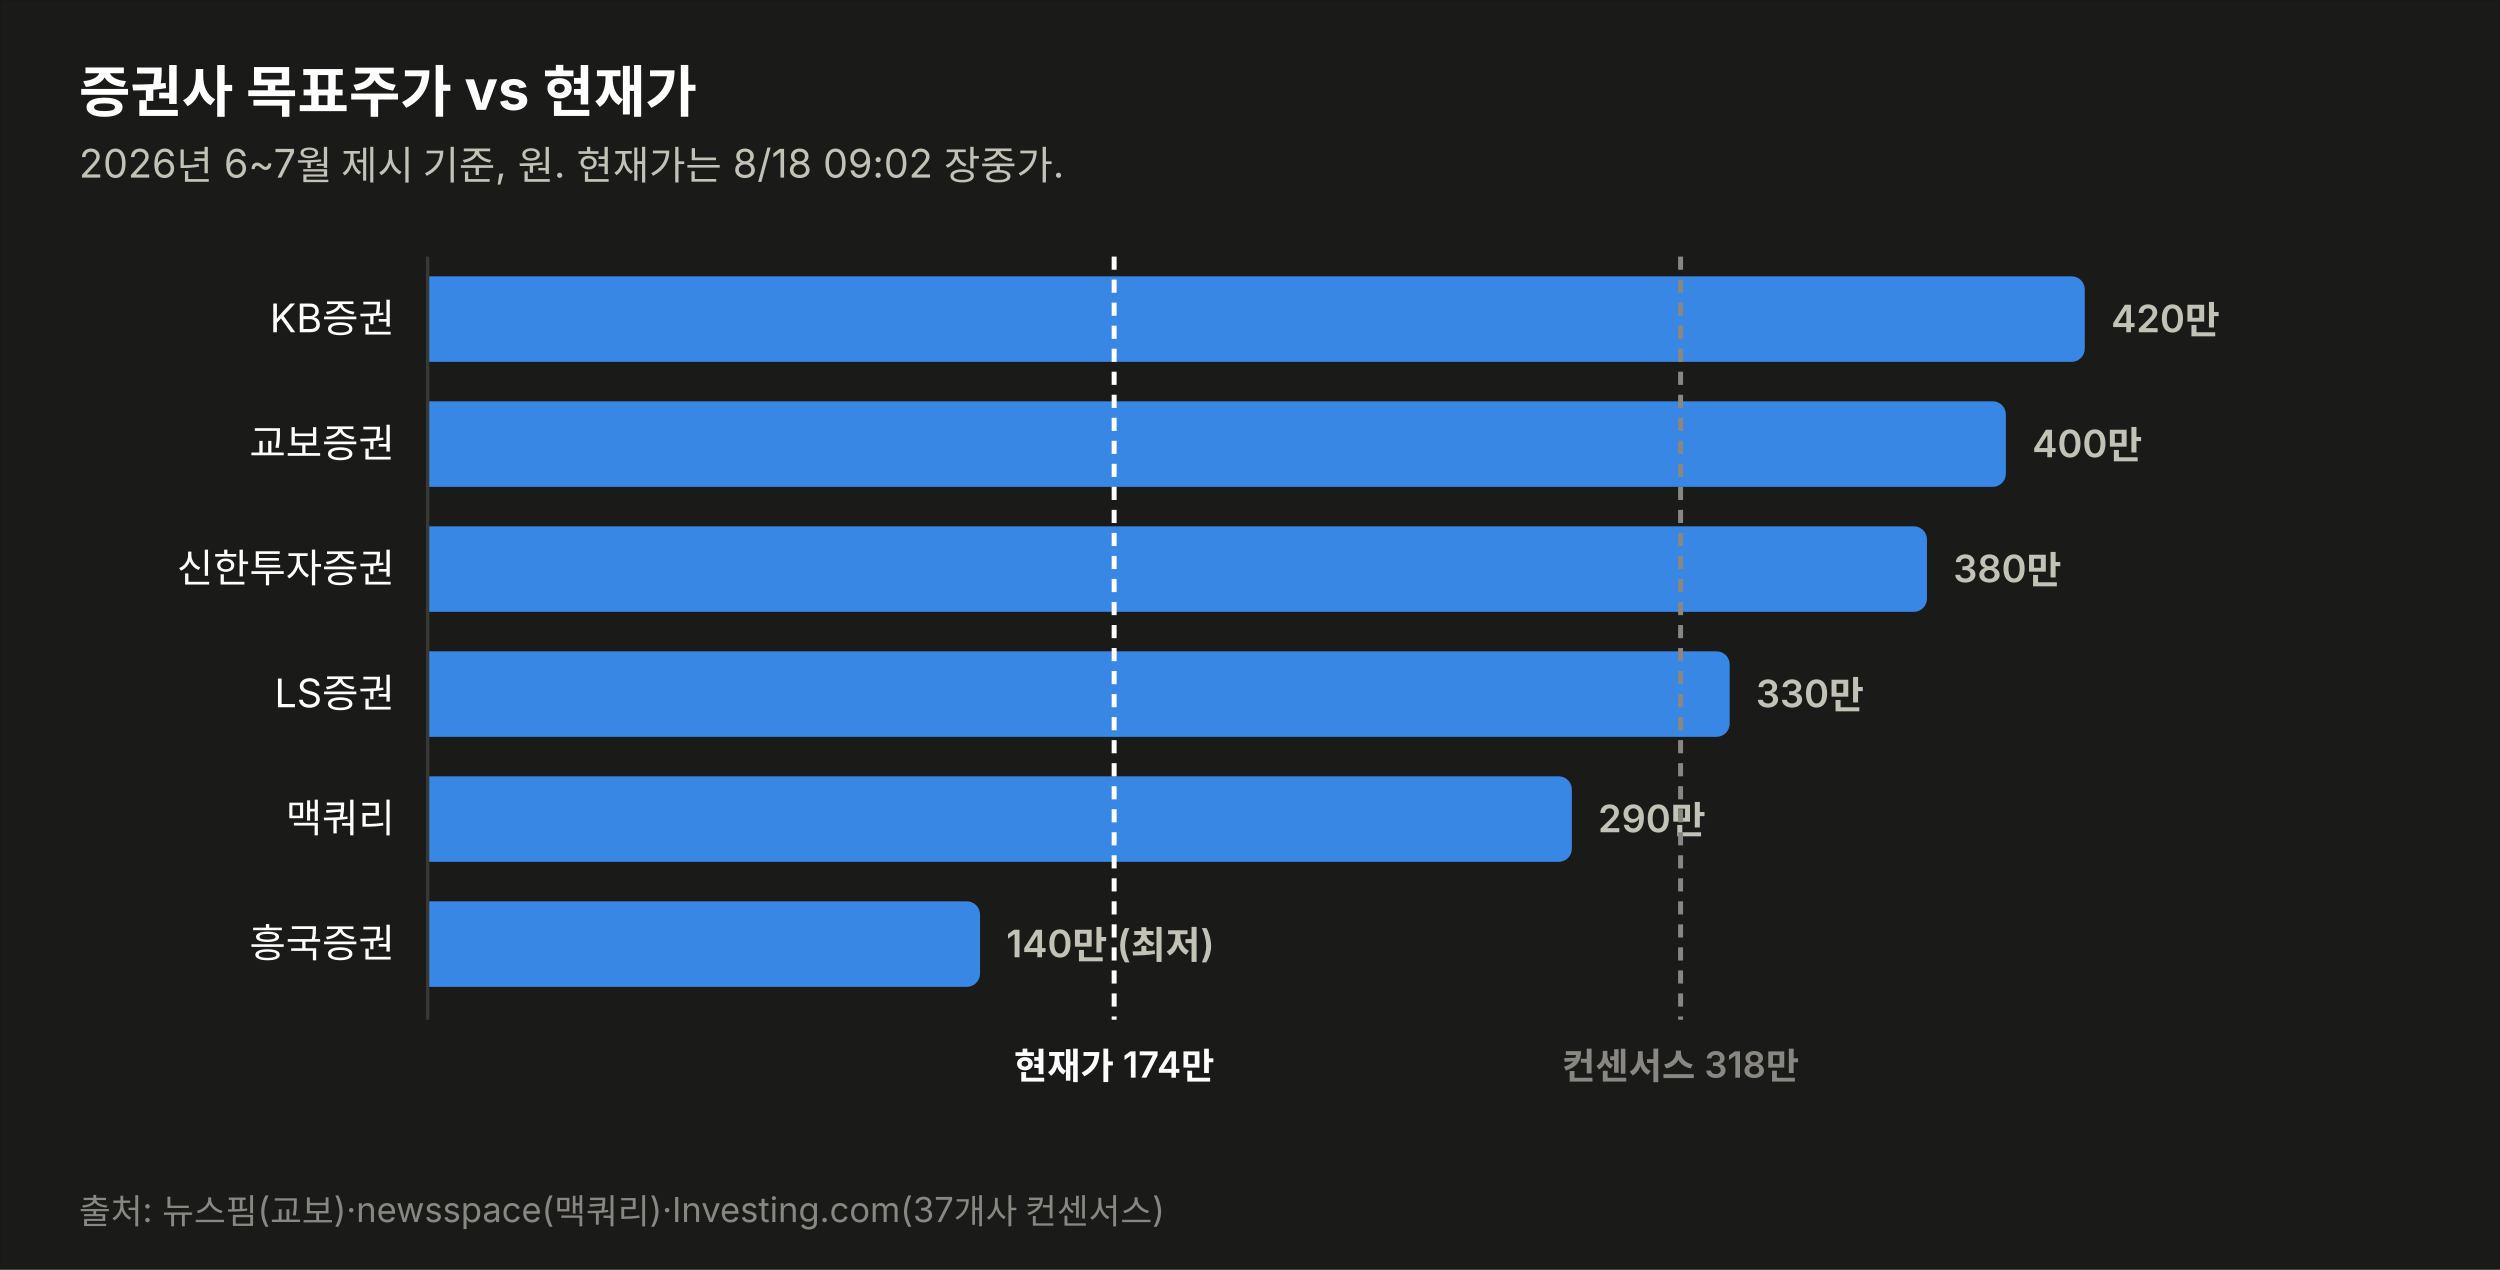
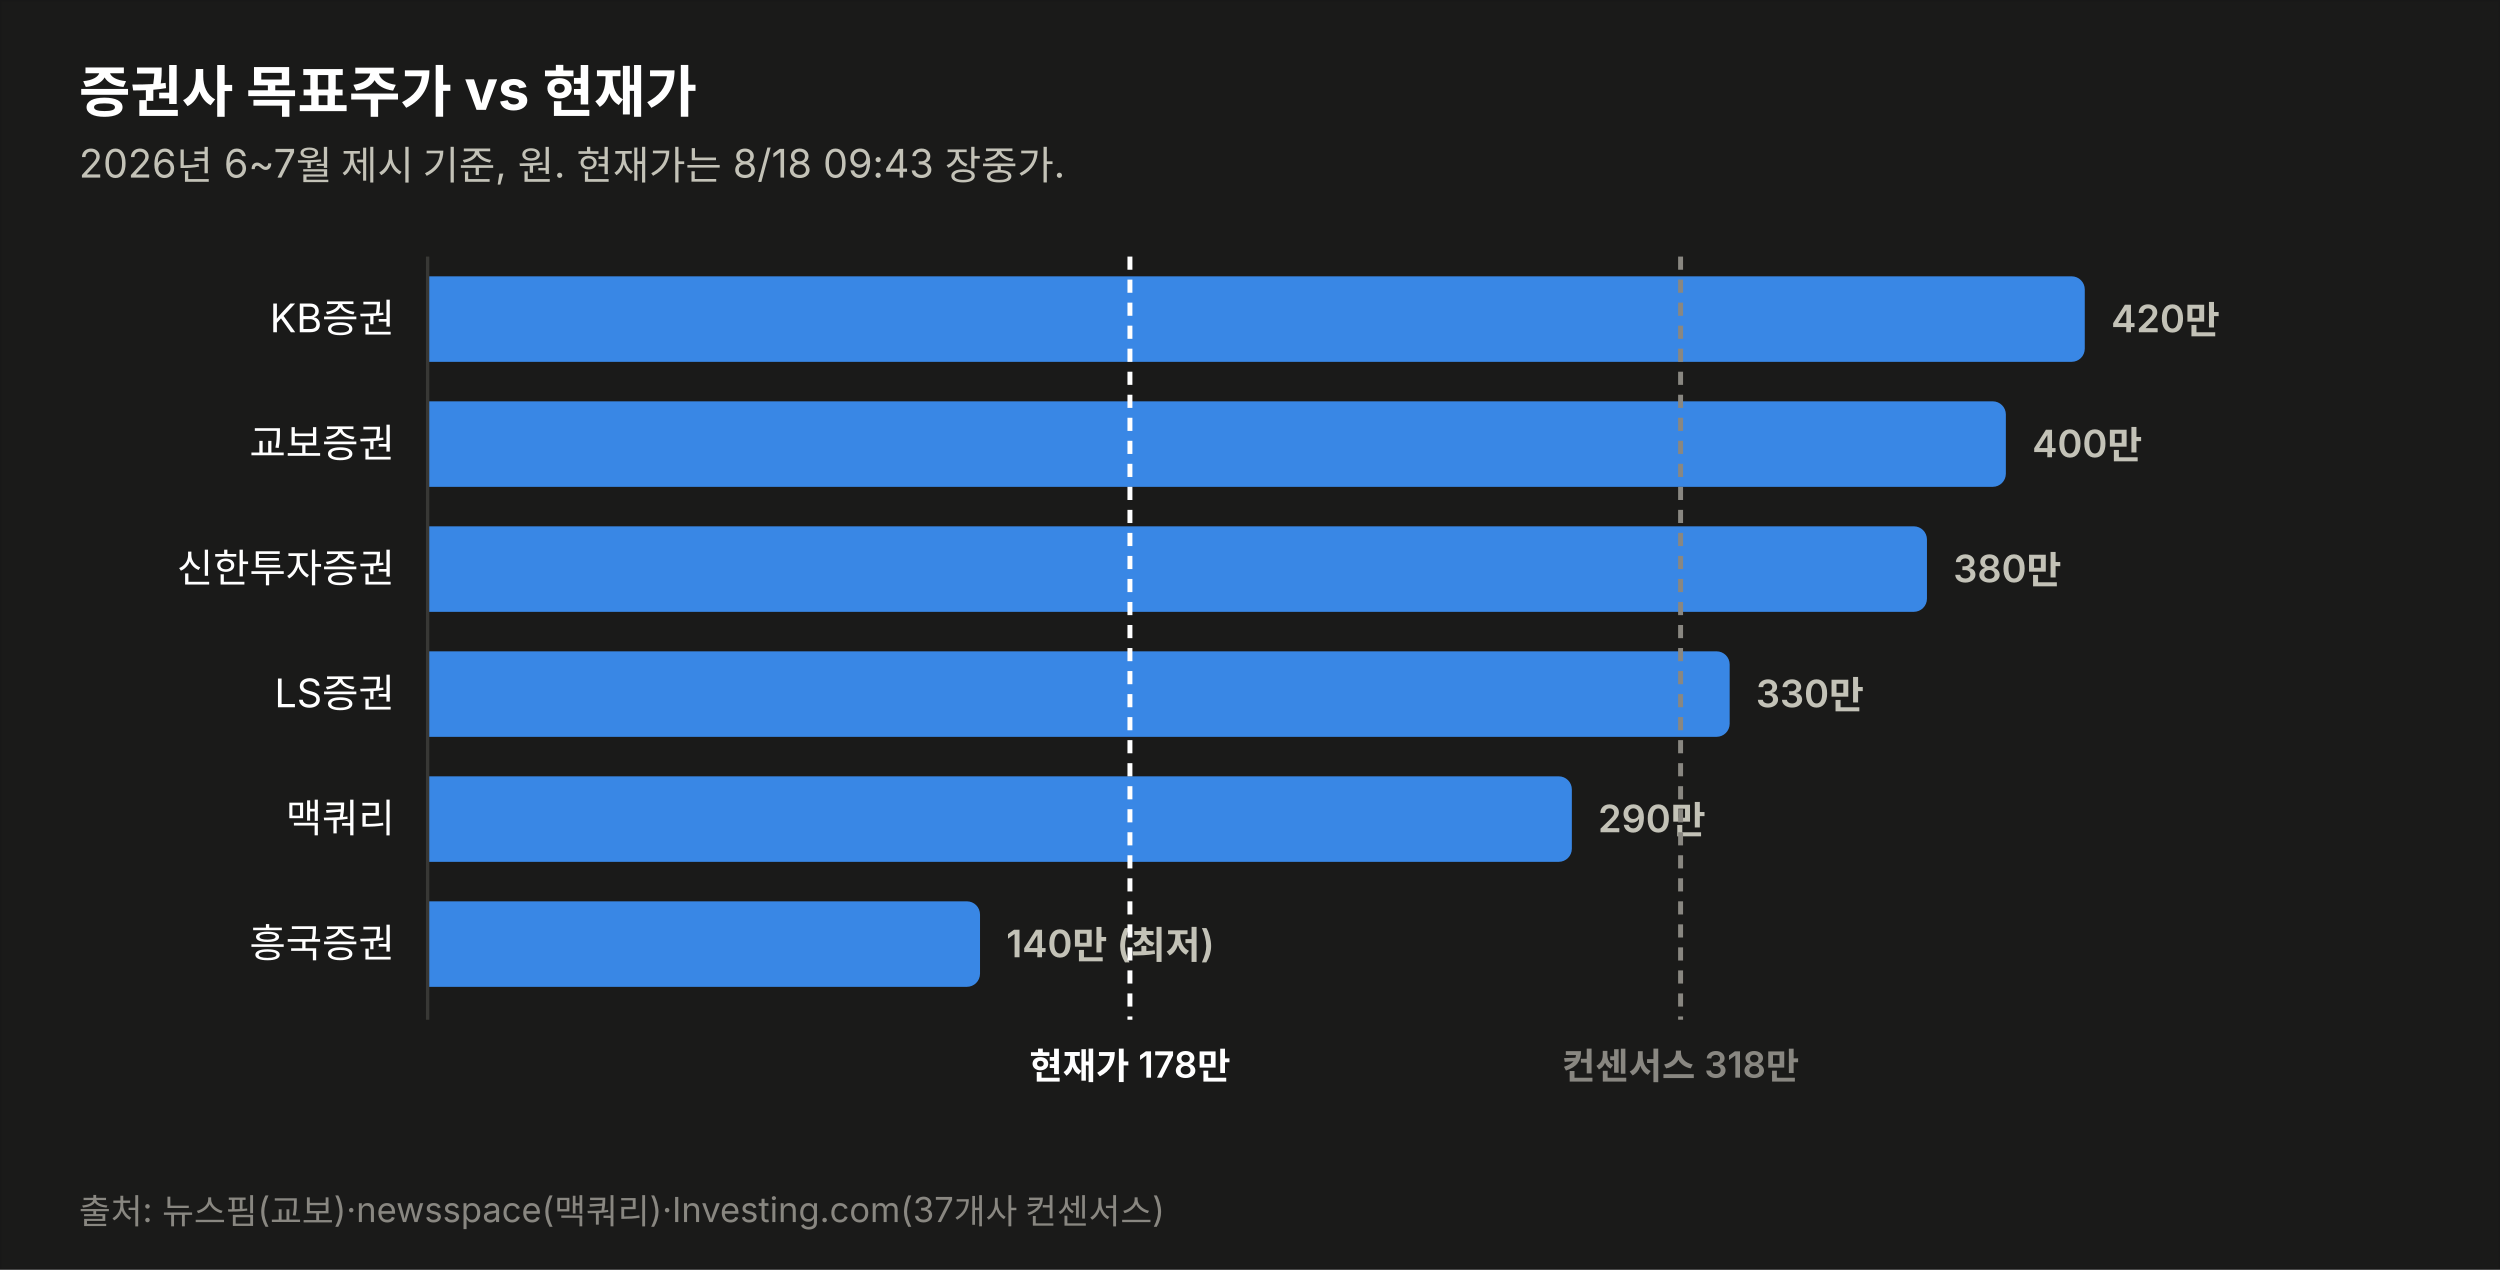
<svg xmlns="http://www.w3.org/2000/svg" width="760" height="386" viewBox="0 0 760 386" font-family="system-ui,-apple-system,&quot;Segoe UI&quot;,&quot;Malgun Gothic&quot;,&quot;Apple SD Gothic Neo&quot;,sans-serif">
  <rect width="760" height="386" fill="#1a1a19" stroke="rgba(11,11,11,0.10)" />
  <text x="24" y="34" font-size="17" font-weight="700" fill="#ffffff">증권사 목표주가 vs 현재가</text>
-   <text x="24" y="54" font-size="12" fill="#c3c2b7">2026년 6~7월 제시 기준, 원. 현재가는 8/18 09:02 장중가.</text>
+   <text x="24" y="54" font-size="12" fill="#c3c2b7">2026년 6~7월 제시 기준, 원. 현재가는 8/18 09:43 장중가.</text>
  <text x="120" y="101.0" font-size="12" fill="#ffffff" text-anchor="end">KB증권</text>
  <path d="M130,84 h499.774 a4,4 0 0 1 4,4 v18 a4,4 0 0 1 -4,4 h-499.774 z" fill="#3987e5" opacity="1.0" />
  <text x="641.8" y="101.0" font-size="11.5" font-weight="600" fill="#c3c2b7" style="font-variant-numeric:tabular-nums">420만</text>
  <text x="120" y="139.0" font-size="12" fill="#ffffff" text-anchor="end">교보증권</text>
  <path d="M130,122 h475.784 a4,4 0 0 1 4,4 v18 a4,4 0 0 1 -4,4 h-475.784 z" fill="#3987e5" opacity="1.0" />
  <text x="617.8" y="139.0" font-size="11.5" font-weight="600" fill="#c3c2b7" style="font-variant-numeric:tabular-nums">400만</text>
  <text x="120" y="177.0" font-size="12" fill="#ffffff" text-anchor="end">신한투자증권</text>
  <path d="M130,160 h451.795 a4,4 0 0 1 4,4 v18 a4,4 0 0 1 -4,4 h-451.795 z" fill="#3987e5" opacity="1.0" />
  <text x="593.8" y="177.0" font-size="11.5" font-weight="600" fill="#c3c2b7" style="font-variant-numeric:tabular-nums">380만</text>
  <text x="120" y="215.0" font-size="12" fill="#ffffff" text-anchor="end">LS증권</text>
  <path d="M130,198 h391.822 a4,4 0 0 1 4,4 v18 a4,4 0 0 1 -4,4 h-391.822 z" fill="#3987e5" opacity="1.0" />
  <text x="533.8" y="215.0" font-size="11.5" font-weight="600" fill="#c3c2b7" style="font-variant-numeric:tabular-nums">330만</text>
  <text x="120" y="253.0" font-size="12" fill="#ffffff" text-anchor="end">맥쿼리</text>
  <path d="M130,236 h343.844 a4,4 0 0 1 4,4 v18 a4,4 0 0 1 -4,4 h-343.844 z" fill="#3987e5" opacity="1.0" />
  <text x="485.8" y="253.0" font-size="11.5" font-weight="600" fill="#c3c2b7" style="font-variant-numeric:tabular-nums">290만</text>
  <text x="120" y="291.0" font-size="12" fill="#ffffff" text-anchor="end">흥국증권</text>
  <path d="M130,274 h163.925 a4,4 0 0 1 4,4 v18 a4,4 0 0 1 -4,4 h-163.925 z" fill="#3987e5" opacity="1.0" />
  <text x="305.9" y="291.0" font-size="11.5" font-weight="600" fill="#c3c2b7" style="font-variant-numeric:tabular-nums">140만 (최저)</text>
  <line x1="130" y1="78" x2="130" y2="310" stroke="#383835" stroke-width="1" />
-   <line x1="338.7" y1="78" x2="338.7" y2="310" stroke="#ffffff" stroke-width="1.5" stroke-dasharray="4 3" />
-   <text x="338.7" y="328" font-size="11" font-weight="600" fill="#ffffff" text-anchor="middle">현재가 174만</text>
+   <line x1="343.5" y1="78" x2="343.5" y2="310" stroke="#ffffff" stroke-width="1.5" stroke-dasharray="4 3" />
+   <text x="343.5" y="328" font-size="11" font-weight="600" fill="#ffffff" text-anchor="middle">현재가 178만</text>
  <line x1="510.9" y1="78" x2="510.9" y2="310" stroke="#898781" stroke-width="1.5" stroke-dasharray="4 3" />
  <text x="510.9" y="328" font-size="11" font-weight="600" fill="#898781" text-anchor="middle">컨센서스 318만</text>
  <text x="24" y="372" font-size="10.5" fill="#898781">출처: 뉴스핌(교보)·newsspace(맥쿼리)·Investing.com(37개사 컨센서스)</text>
</svg>
